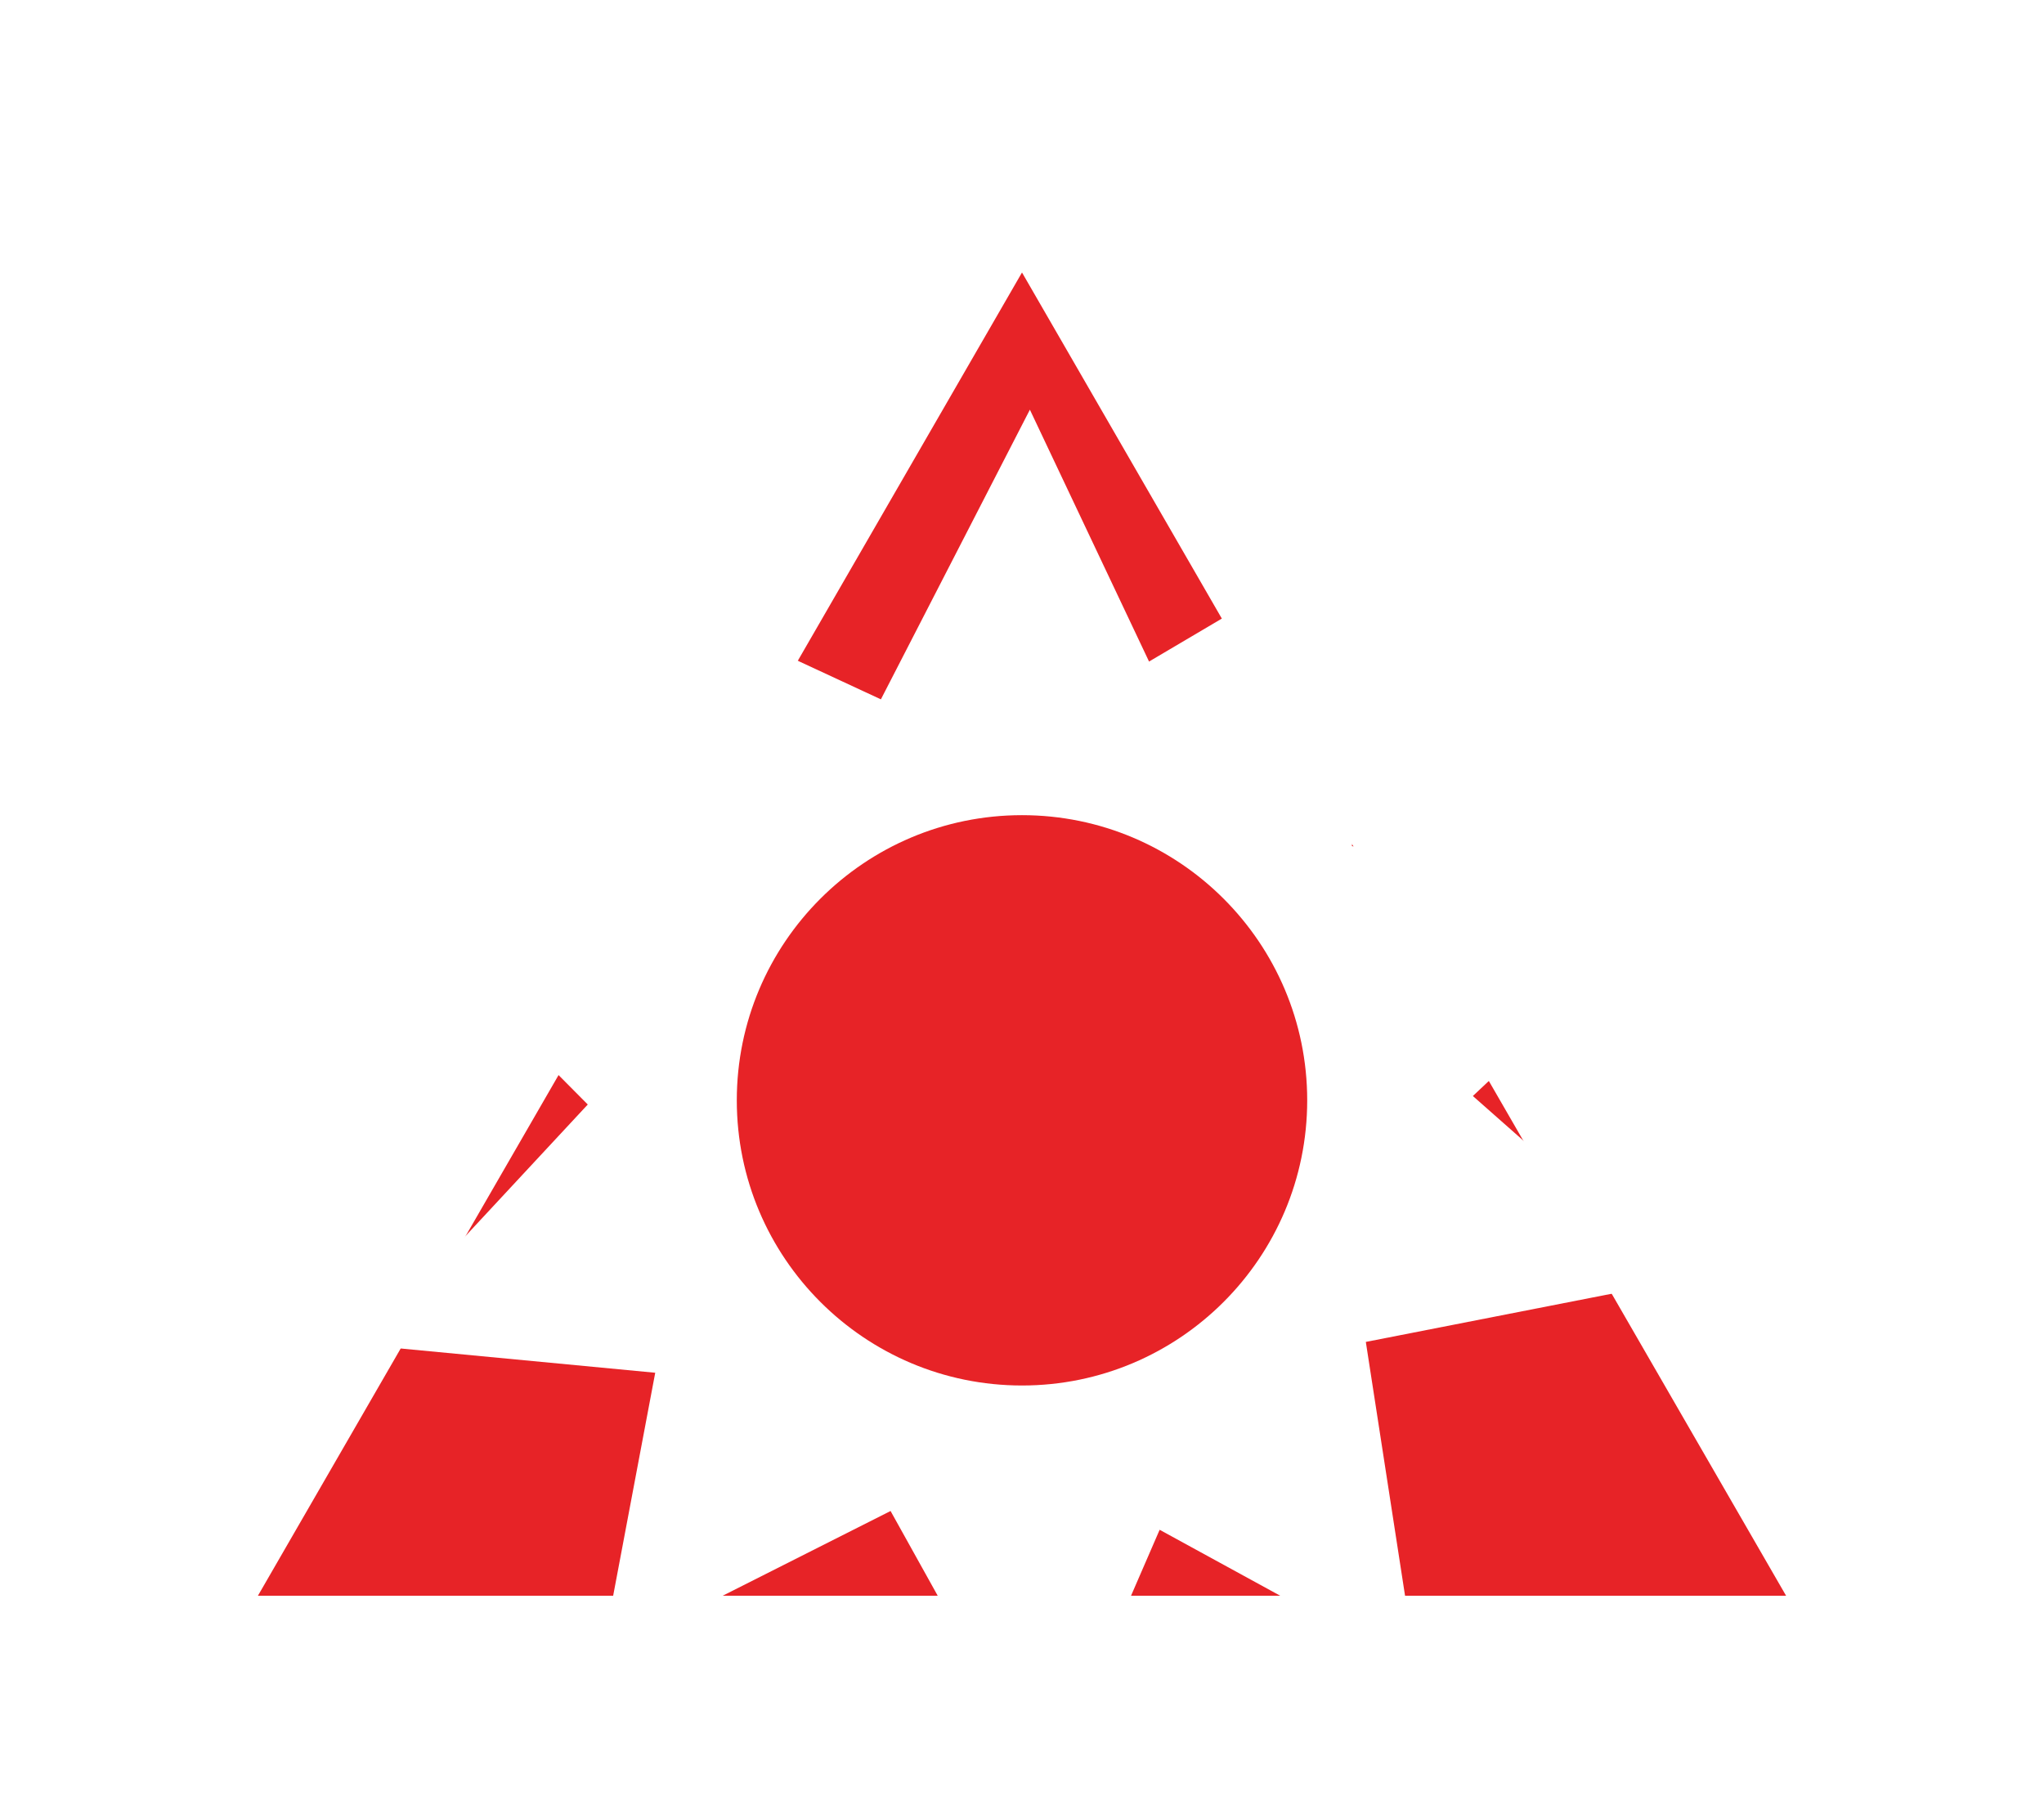
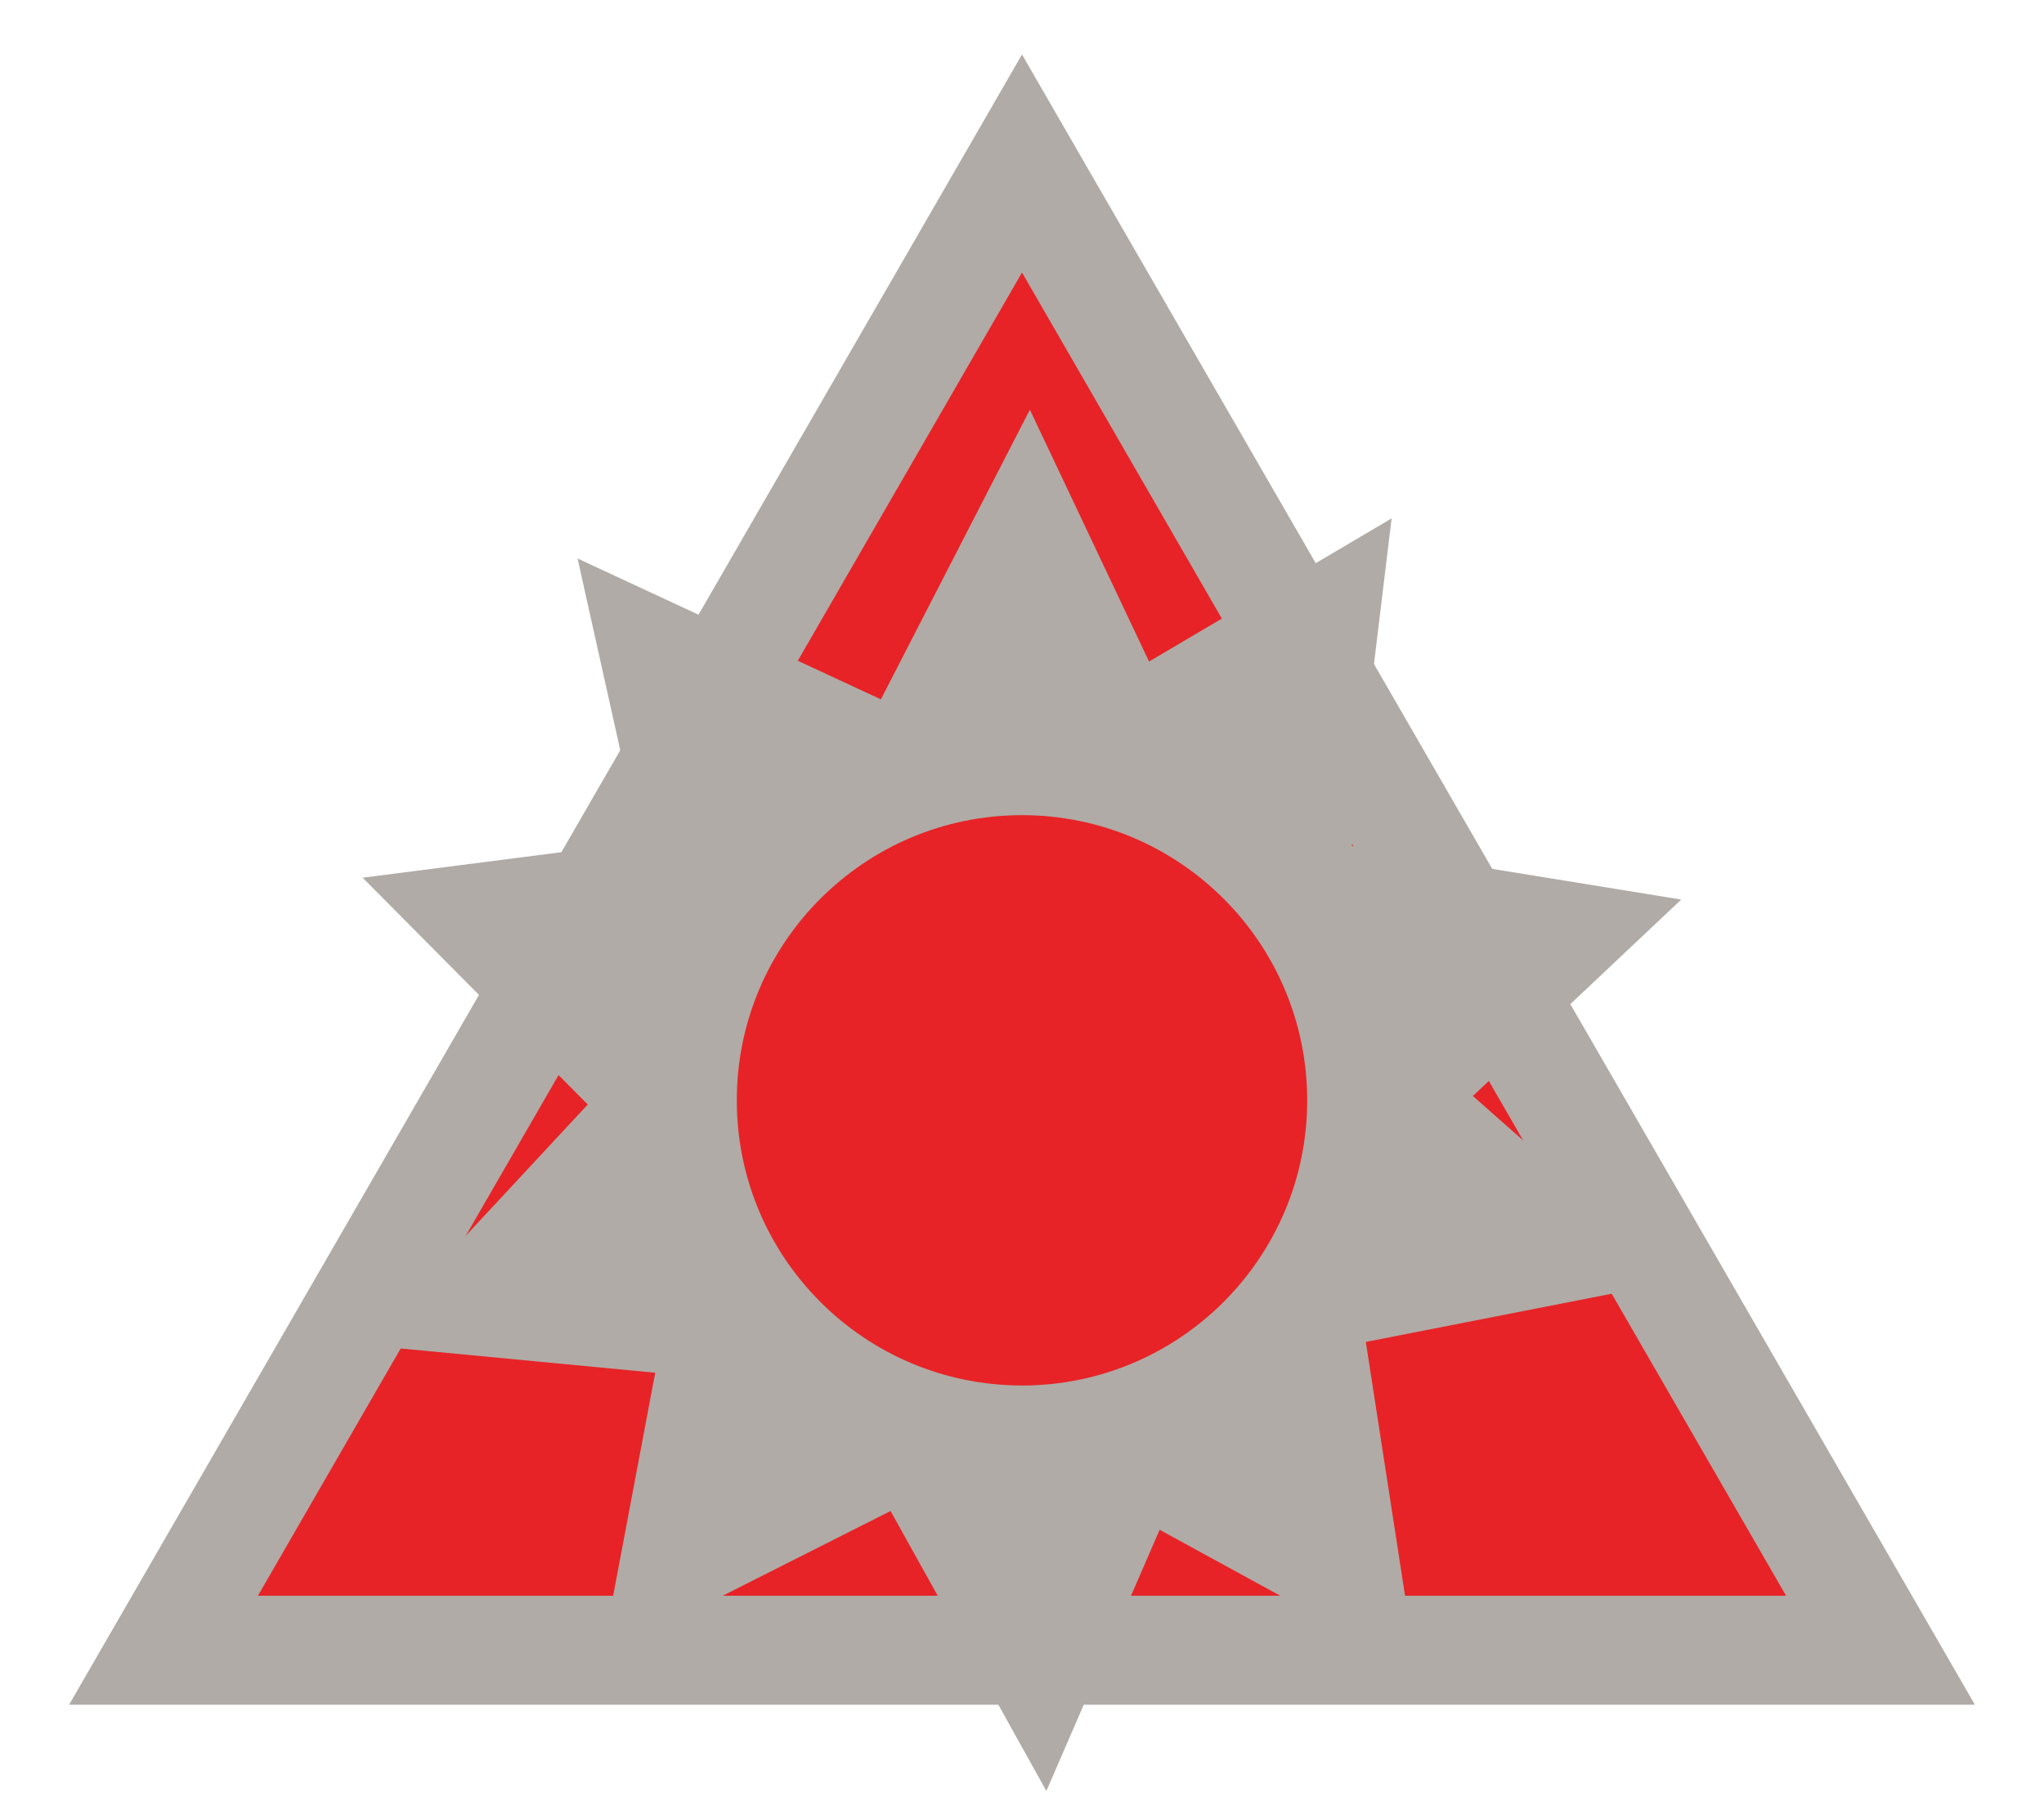
- <svg xmlns="http://www.w3.org/2000/svg" style="isolation:isolate" viewBox="451 110 375 332.798" width="375" height="332.798">
-   <g id="gears">
-     <polygon points="796,412.798,481,412.798,638.5,140" fill="rgb(231,35,39)" vector-effect="non-scaling-stroke" stroke-width="20" stroke="rgb(255,255,255)" stroke-linejoin="miter" stroke-linecap="square" stroke-miterlimit="3" />
-     <path d=" M 663.752 390.699 L 710.89 416.486 L 701.58 356.228 L 759.467 344.881 L 721.218 311.107 L 759.447 275.058 L 699.024 265.254 L 706.311 205.116 L 661.809 231.387 L 639.946 185.174 L 612.612 238.323 L 556.962 212.48 L 568.546 264.499 L 517.533 271.051 L 558.835 312.666 L 517.813 356.796 L 571.211 361.885 L 561.379 414.009 L 614.387 387.253 L 642.968 438.624 L 663.752 390.699 Z " fill="rgb(255,255,255)" />
-     <path d=" M 586.175 311.899 C 586.175 283.02 609.621 259.574 638.5 259.574 C 667.379 259.574 690.825 283.02 690.825 311.899 C 690.825 340.778 667.379 364.224 638.5 364.224 C 609.621 364.224 586.175 340.778 586.175 311.899 Z " fill="rgb(231,35,39)" />
+ <svg xmlns="http://www.w3.org/2000/svg" style="isolation:isolate" viewBox="775 343 225 199.679" width="225" height="199.679">
+   <g id="gears_red">
+     <polygon points="982,524.679,793,524.679,887.5,361" fill="rgb(231,35,39)" vector-effect="non-scaling-stroke" stroke-width="12" stroke="rgb(176,171,166)" stroke-linejoin="miter" stroke-linecap="square" stroke-miterlimit="3" />
+     <path d=" M 902.651 511.419 L 930.934 526.892 L 925.348 490.737 L 960.08 483.928 L 937.131 463.664 L 960.068 442.035 L 923.814 436.152 L 928.187 400.07 L 901.486 415.832 L 888.368 388.104 L 871.967 419.994 L 838.577 404.488 L 845.528 435.699 L 814.92 439.63 L 839.701 464.6 L 815.088 491.077 L 847.126 494.131 L 841.228 525.406 L 873.032 509.352 L 890.181 540.174 L 902.651 511.419 Z " fill="rgb(176,171,166)" />
+     <path d=" M 856.105 464.139 C 856.105 446.812 870.173 432.744 887.5 432.744 C 904.827 432.744 918.895 446.812 918.895 464.139 C 918.895 481.467 904.827 495.534 887.5 495.534 C 870.173 495.534 856.105 481.467 856.105 464.139 Z " fill="rgb(231,35,39)" />
  </g>
</svg>
